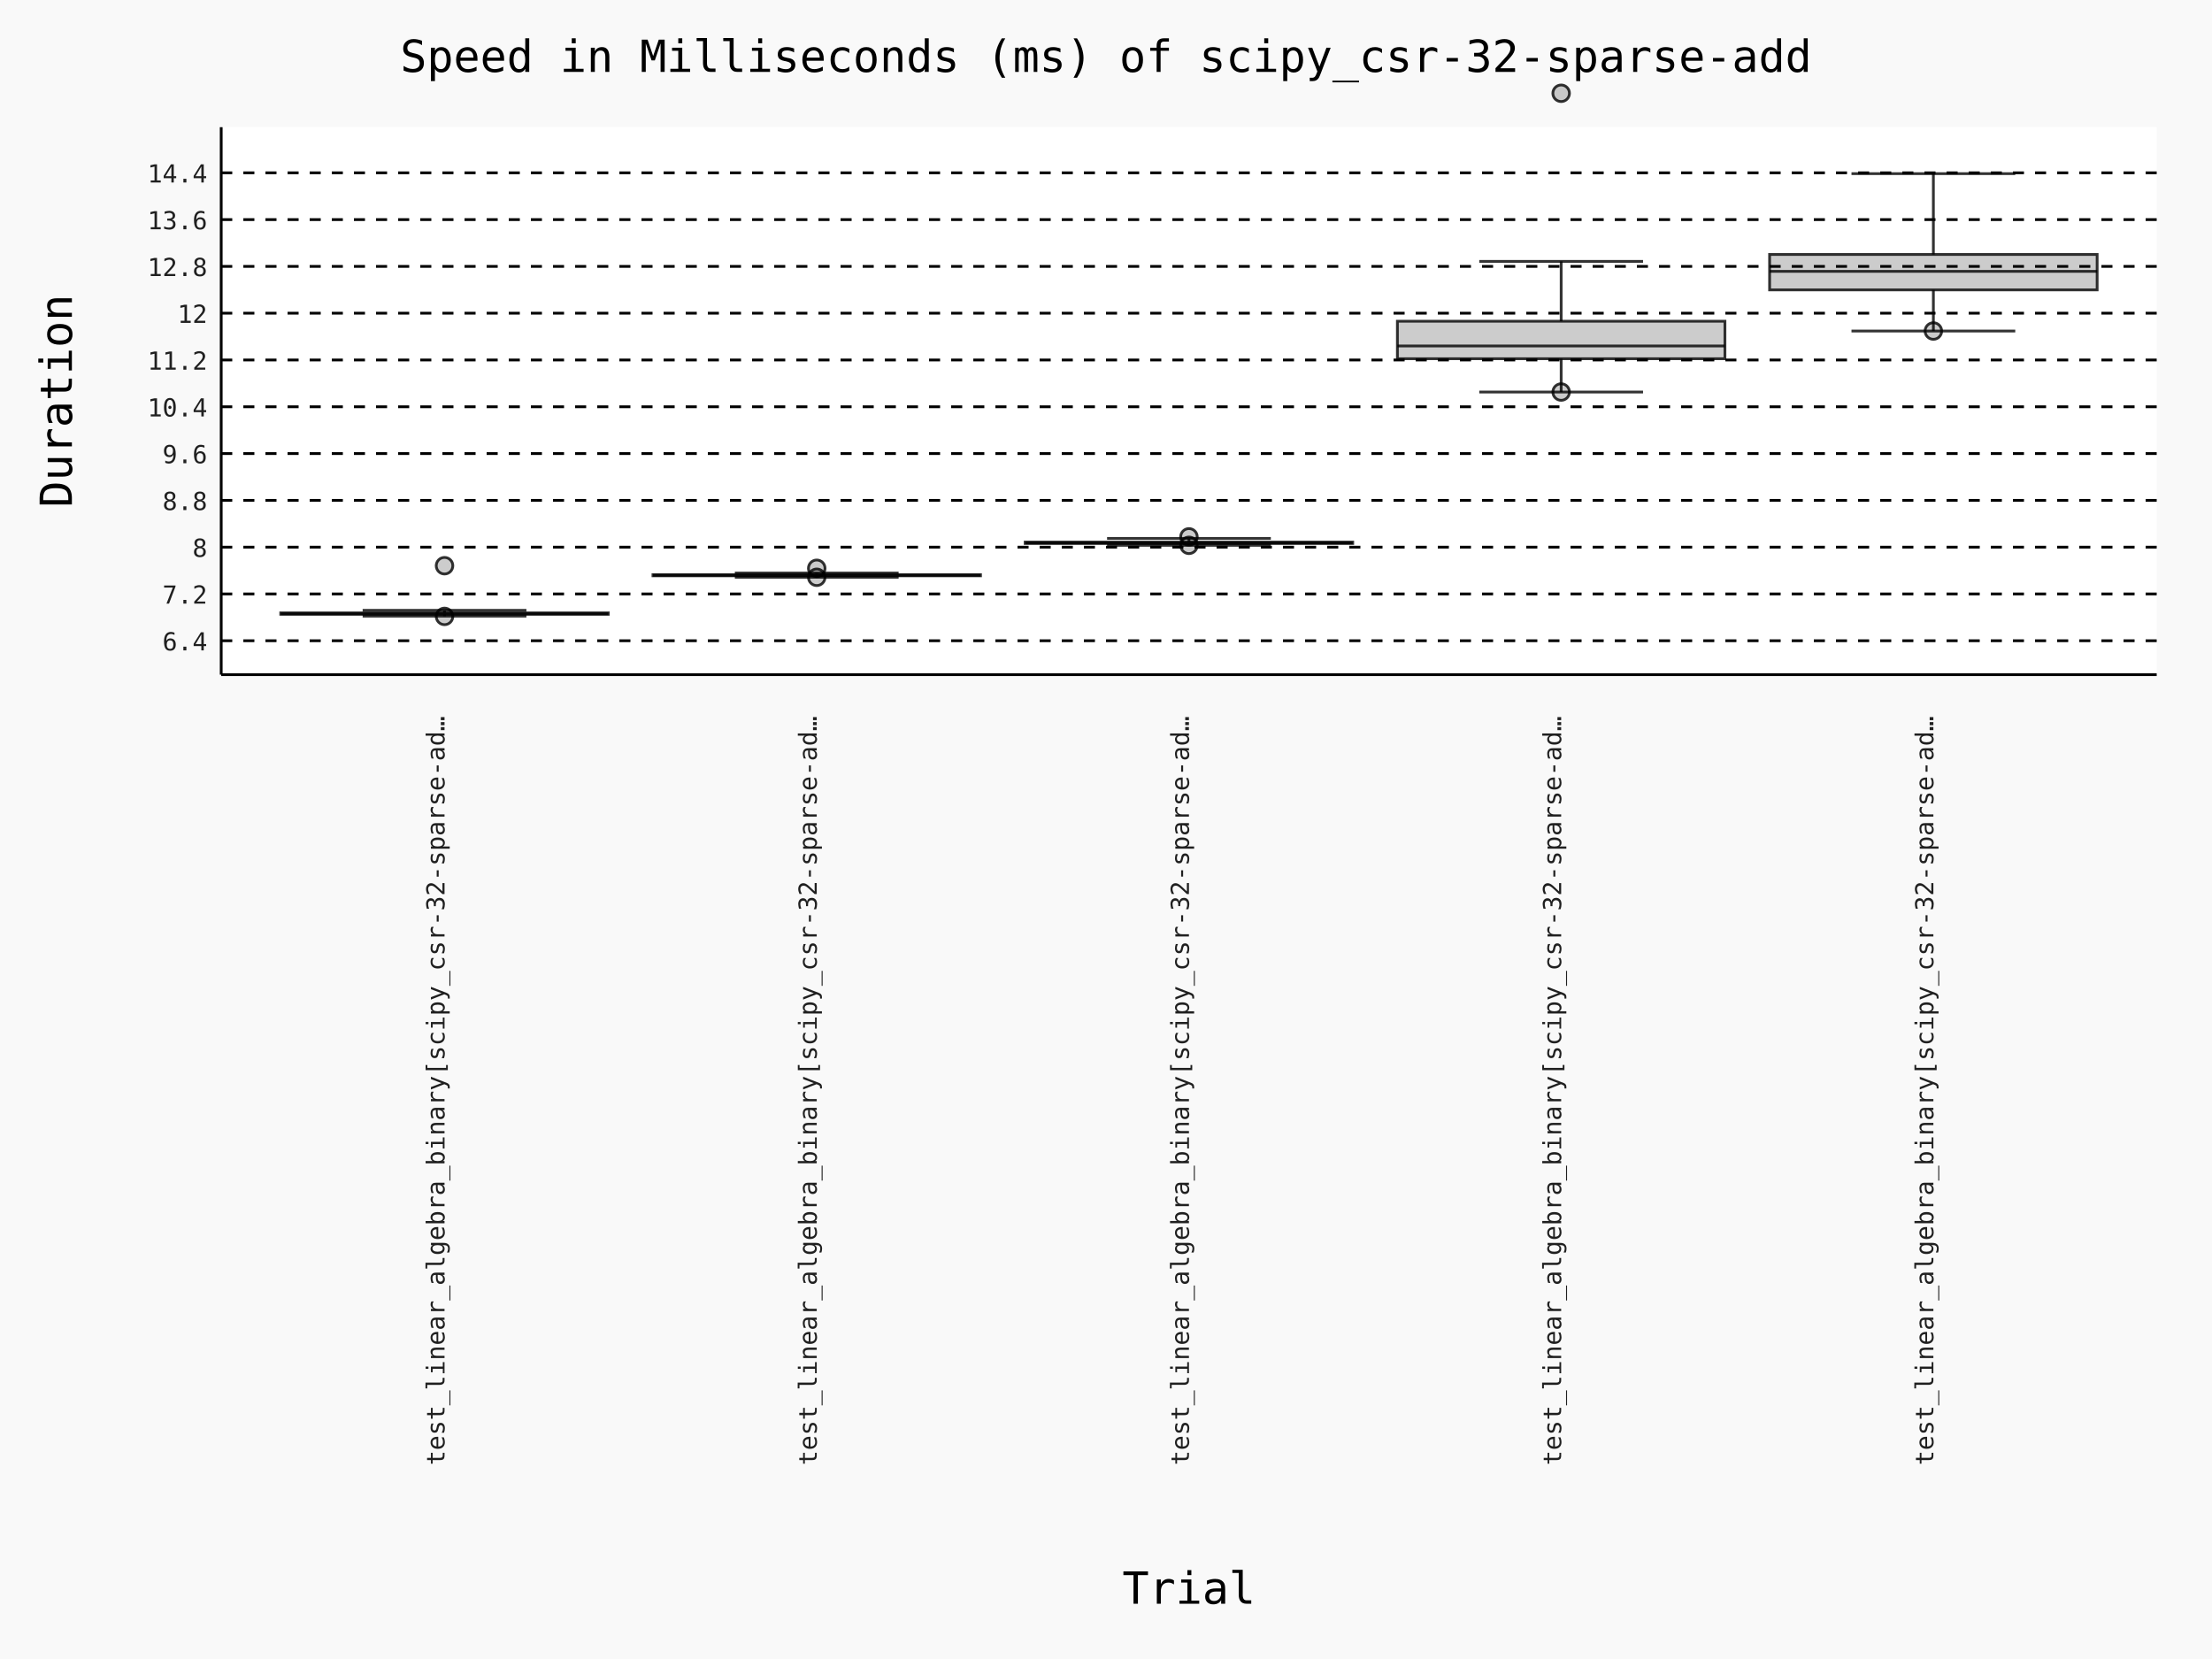
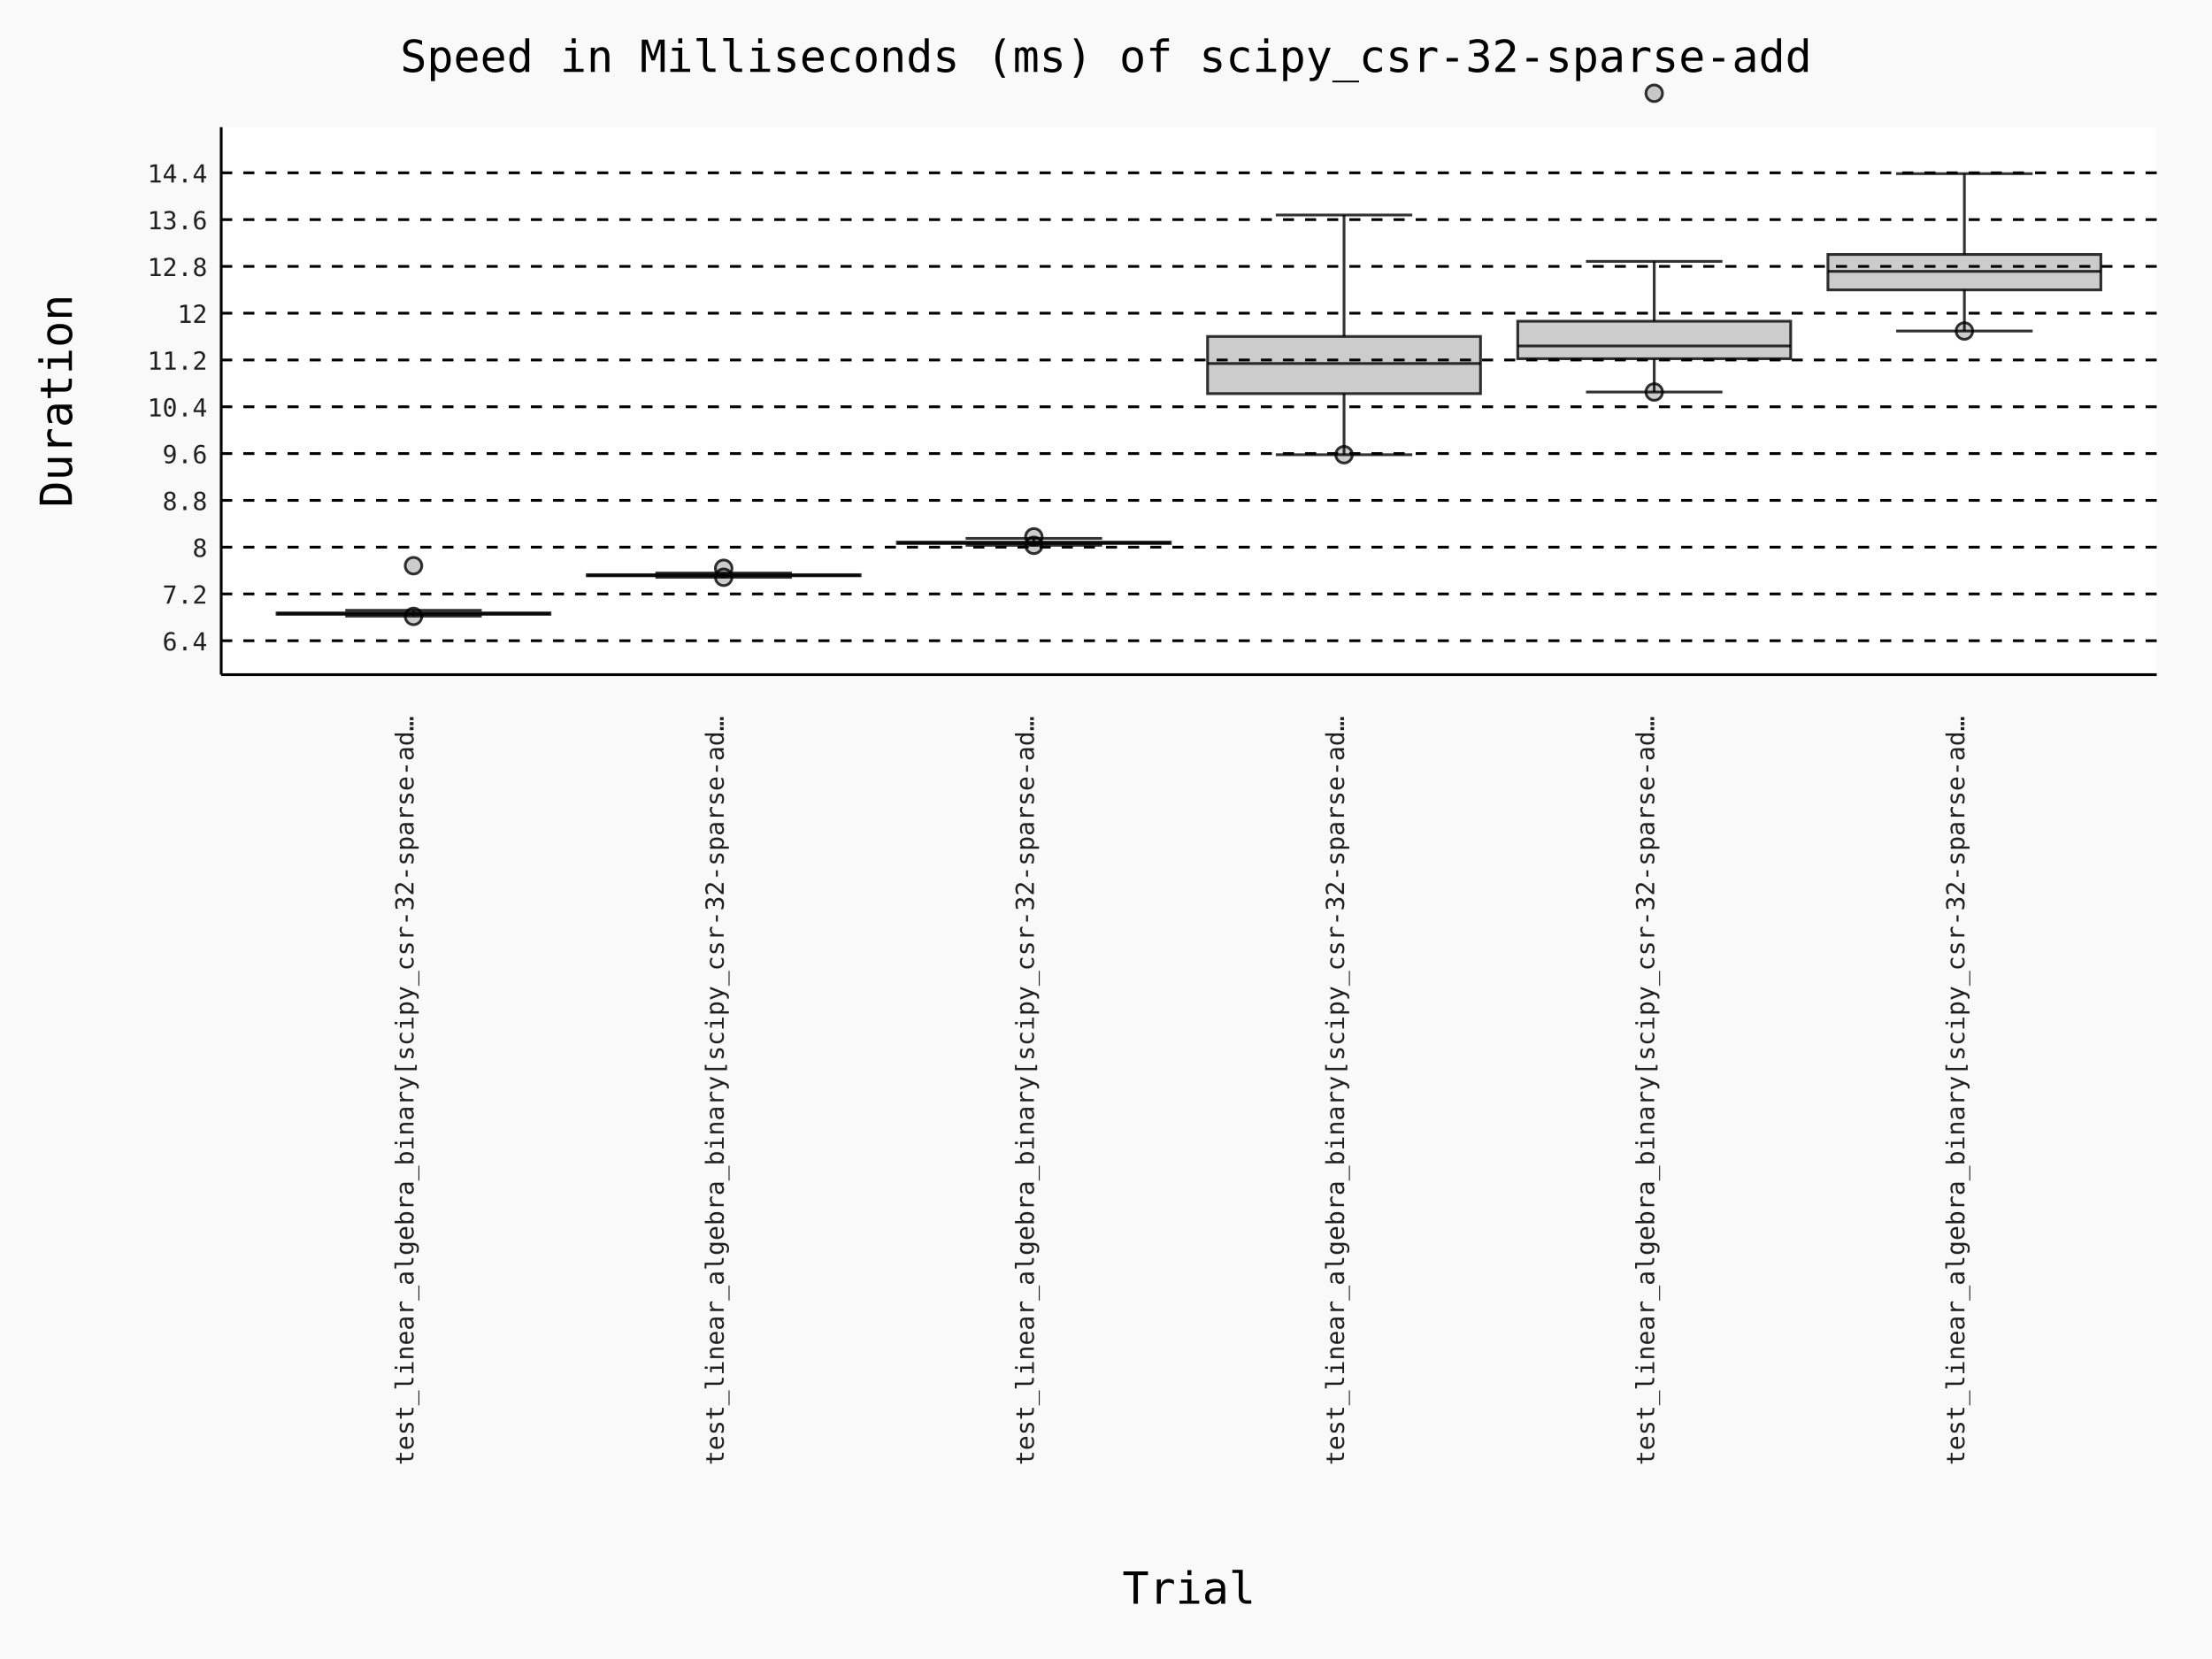
- <svg xmlns="http://www.w3.org/2000/svg" id="chart-378bf210-a7a7-48ce-8c69-80604fd79aca" class="pygal-chart" viewBox="0 0 800 600">
+ <svg xmlns="http://www.w3.org/2000/svg" id="chart-5118345e-6378-49db-adea-a9c57fd446dd" class="pygal-chart" viewBox="0 0 800 600">
  <defs>
-     <style type="text/css">#chart-378bf210-a7a7-48ce-8c69-80604fd79aca{-webkit-user-select:none;-webkit-font-smoothing:antialiased;font-family:Consolas,"Deja Vu Sans Mono","Bitstream Vera Sans Mono","Courier New",monospace}#chart-378bf210-a7a7-48ce-8c69-80604fd79aca .title{font-family:Consolas,"Deja Vu Sans Mono","Bitstream Vera Sans Mono","Courier New",monospace;font-size:16px}#chart-378bf210-a7a7-48ce-8c69-80604fd79aca .legends .legend text{font-family:Consolas,"Deja Vu Sans Mono","Bitstream Vera Sans Mono","Courier New",monospace;font-size:14px}#chart-378bf210-a7a7-48ce-8c69-80604fd79aca .axis text{font-family:Consolas,"Deja Vu Sans Mono","Bitstream Vera Sans Mono","Courier New",monospace;font-size:10px}#chart-378bf210-a7a7-48ce-8c69-80604fd79aca .axis text.major{font-family:Consolas,"Deja Vu Sans Mono","Bitstream Vera Sans Mono","Courier New",monospace;font-size:10px}#chart-378bf210-a7a7-48ce-8c69-80604fd79aca .text-overlay text.value{font-family:Consolas,"Deja Vu Sans Mono","Bitstream Vera Sans Mono","Courier New",monospace;font-size:16px}#chart-378bf210-a7a7-48ce-8c69-80604fd79aca .text-overlay text.label{font-family:Consolas,"Deja Vu Sans Mono","Bitstream Vera Sans Mono","Courier New",monospace;font-size:10px}#chart-378bf210-a7a7-48ce-8c69-80604fd79aca .tooltip{font-family:Consolas,"Deja Vu Sans Mono","Bitstream Vera Sans Mono","Courier New",monospace;font-size:14px}#chart-378bf210-a7a7-48ce-8c69-80604fd79aca text.no_data{font-family:Consolas,"Deja Vu Sans Mono","Bitstream Vera Sans Mono","Courier New",monospace;font-size:64px}
- #chart-378bf210-a7a7-48ce-8c69-80604fd79aca{background-color:rgba(249,249,249,1)}#chart-378bf210-a7a7-48ce-8c69-80604fd79aca path,#chart-378bf210-a7a7-48ce-8c69-80604fd79aca line,#chart-378bf210-a7a7-48ce-8c69-80604fd79aca rect,#chart-378bf210-a7a7-48ce-8c69-80604fd79aca circle{-webkit-transition:150ms;-moz-transition:150ms;transition:150ms}#chart-378bf210-a7a7-48ce-8c69-80604fd79aca .graph &gt; .background{fill:rgba(249,249,249,1)}#chart-378bf210-a7a7-48ce-8c69-80604fd79aca .plot &gt; .background{fill:rgba(255,255,255,1)}#chart-378bf210-a7a7-48ce-8c69-80604fd79aca .graph{fill:rgba(0,0,0,.87)}#chart-378bf210-a7a7-48ce-8c69-80604fd79aca text.no_data{fill:rgba(0,0,0,1)}#chart-378bf210-a7a7-48ce-8c69-80604fd79aca .title{fill:rgba(0,0,0,1)}#chart-378bf210-a7a7-48ce-8c69-80604fd79aca .legends .legend text{fill:rgba(0,0,0,.87)}#chart-378bf210-a7a7-48ce-8c69-80604fd79aca .legends .legend:hover text{fill:rgba(0,0,0,1)}#chart-378bf210-a7a7-48ce-8c69-80604fd79aca .axis .line{stroke:rgba(0,0,0,1)}#chart-378bf210-a7a7-48ce-8c69-80604fd79aca .axis .guide.line{stroke:rgba(0,0,0,.54)}#chart-378bf210-a7a7-48ce-8c69-80604fd79aca .axis .major.line{stroke:rgba(0,0,0,.87)}#chart-378bf210-a7a7-48ce-8c69-80604fd79aca .axis text.major{fill:rgba(0,0,0,1)}#chart-378bf210-a7a7-48ce-8c69-80604fd79aca .axis.y .guides:hover .guide.line,#chart-378bf210-a7a7-48ce-8c69-80604fd79aca .line-graph .axis.x .guides:hover .guide.line,#chart-378bf210-a7a7-48ce-8c69-80604fd79aca .stackedline-graph .axis.x .guides:hover .guide.line,#chart-378bf210-a7a7-48ce-8c69-80604fd79aca .xy-graph .axis.x .guides:hover .guide.line{stroke:rgba(0,0,0,1)}#chart-378bf210-a7a7-48ce-8c69-80604fd79aca .axis .guides:hover text{fill:rgba(0,0,0,1)}#chart-378bf210-a7a7-48ce-8c69-80604fd79aca .reactive{fill-opacity:.7;stroke-opacity:.8;stroke-width:1}#chart-378bf210-a7a7-48ce-8c69-80604fd79aca .ci{stroke:rgba(0,0,0,.87)}#chart-378bf210-a7a7-48ce-8c69-80604fd79aca .reactive.active,#chart-378bf210-a7a7-48ce-8c69-80604fd79aca .active .reactive{fill-opacity:.8;stroke-opacity:.9;stroke-width:4}#chart-378bf210-a7a7-48ce-8c69-80604fd79aca .ci .reactive.active{stroke-width:1.5}#chart-378bf210-a7a7-48ce-8c69-80604fd79aca .series text{fill:rgba(0,0,0,1)}#chart-378bf210-a7a7-48ce-8c69-80604fd79aca .tooltip rect{fill:rgba(255,255,255,1);stroke:rgba(0,0,0,1);-webkit-transition:opacity 150ms;-moz-transition:opacity 150ms;transition:opacity 150ms}#chart-378bf210-a7a7-48ce-8c69-80604fd79aca .tooltip .label{fill:rgba(0,0,0,.87)}#chart-378bf210-a7a7-48ce-8c69-80604fd79aca .tooltip .label{fill:rgba(0,0,0,.87)}#chart-378bf210-a7a7-48ce-8c69-80604fd79aca .tooltip .legend{font-size:.8em;fill:rgba(0,0,0,.54)}#chart-378bf210-a7a7-48ce-8c69-80604fd79aca .tooltip .x_label{font-size:.6em;fill:rgba(0,0,0,1)}#chart-378bf210-a7a7-48ce-8c69-80604fd79aca .tooltip .xlink{font-size:.5em;text-decoration:underline}#chart-378bf210-a7a7-48ce-8c69-80604fd79aca .tooltip .value{font-size:1.5em}#chart-378bf210-a7a7-48ce-8c69-80604fd79aca .bound{font-size:.5em}#chart-378bf210-a7a7-48ce-8c69-80604fd79aca .max-value{font-size:.75em;fill:rgba(0,0,0,.54)}#chart-378bf210-a7a7-48ce-8c69-80604fd79aca .map-element{fill:rgba(255,255,255,1);stroke:rgba(0,0,0,.54) !important}#chart-378bf210-a7a7-48ce-8c69-80604fd79aca .map-element .reactive{fill-opacity:inherit;stroke-opacity:inherit}#chart-378bf210-a7a7-48ce-8c69-80604fd79aca .color-0,#chart-378bf210-a7a7-48ce-8c69-80604fd79aca .color-0 a:visited{stroke:#000000;fill:#000000}#chart-378bf210-a7a7-48ce-8c69-80604fd79aca .color-1,#chart-378bf210-a7a7-48ce-8c69-80604fd79aca .color-1 a:visited{stroke:#000000;fill:#000000}#chart-378bf210-a7a7-48ce-8c69-80604fd79aca .color-2,#chart-378bf210-a7a7-48ce-8c69-80604fd79aca .color-2 a:visited{stroke:#000000;fill:#000000}#chart-378bf210-a7a7-48ce-8c69-80604fd79aca .color-3,#chart-378bf210-a7a7-48ce-8c69-80604fd79aca .color-3 a:visited{stroke:#000000;fill:#000000}#chart-378bf210-a7a7-48ce-8c69-80604fd79aca .color-4,#chart-378bf210-a7a7-48ce-8c69-80604fd79aca .color-4 a:visited{stroke:#000000;fill:#000000}#chart-378bf210-a7a7-48ce-8c69-80604fd79aca .text-overlay .color-0 text{fill:white}#chart-378bf210-a7a7-48ce-8c69-80604fd79aca .text-overlay .color-1 text{fill:white}#chart-378bf210-a7a7-48ce-8c69-80604fd79aca .text-overlay .color-2 text{fill:white}#chart-378bf210-a7a7-48ce-8c69-80604fd79aca .text-overlay .color-3 text{fill:white}#chart-378bf210-a7a7-48ce-8c69-80604fd79aca .text-overlay .color-4 text{fill:white}
- #chart-378bf210-a7a7-48ce-8c69-80604fd79aca text.no_data{text-anchor:middle}#chart-378bf210-a7a7-48ce-8c69-80604fd79aca .guide.line{fill:none}#chart-378bf210-a7a7-48ce-8c69-80604fd79aca .centered{text-anchor:middle}#chart-378bf210-a7a7-48ce-8c69-80604fd79aca .title{text-anchor:middle}#chart-378bf210-a7a7-48ce-8c69-80604fd79aca .legends .legend text{fill-opacity:1}#chart-378bf210-a7a7-48ce-8c69-80604fd79aca .axis.x text{text-anchor:middle}#chart-378bf210-a7a7-48ce-8c69-80604fd79aca .axis.x:not(.web) text[transform]{text-anchor:start}#chart-378bf210-a7a7-48ce-8c69-80604fd79aca .axis.x:not(.web) text[transform].backwards{text-anchor:end}#chart-378bf210-a7a7-48ce-8c69-80604fd79aca .axis.y text{text-anchor:end}#chart-378bf210-a7a7-48ce-8c69-80604fd79aca .axis.y text[transform].backwards{text-anchor:start}#chart-378bf210-a7a7-48ce-8c69-80604fd79aca .axis.y2 text{text-anchor:start}#chart-378bf210-a7a7-48ce-8c69-80604fd79aca .axis.y2 text[transform].backwards{text-anchor:end}#chart-378bf210-a7a7-48ce-8c69-80604fd79aca .axis .guide.line{stroke-dasharray:4,4;stroke:black}#chart-378bf210-a7a7-48ce-8c69-80604fd79aca .axis .major.guide.line{stroke-dasharray:6,6;stroke:black}#chart-378bf210-a7a7-48ce-8c69-80604fd79aca .horizontal .axis.y .guide.line,#chart-378bf210-a7a7-48ce-8c69-80604fd79aca .horizontal .axis.y2 .guide.line,#chart-378bf210-a7a7-48ce-8c69-80604fd79aca .vertical .axis.x .guide.line{opacity:0}#chart-378bf210-a7a7-48ce-8c69-80604fd79aca .horizontal .axis.always_show .guide.line,#chart-378bf210-a7a7-48ce-8c69-80604fd79aca .vertical .axis.always_show .guide.line{opacity:1 !important}#chart-378bf210-a7a7-48ce-8c69-80604fd79aca .axis.y .guides:hover .guide.line,#chart-378bf210-a7a7-48ce-8c69-80604fd79aca .axis.y2 .guides:hover .guide.line,#chart-378bf210-a7a7-48ce-8c69-80604fd79aca .axis.x .guides:hover .guide.line{opacity:1}#chart-378bf210-a7a7-48ce-8c69-80604fd79aca .axis .guides:hover text{opacity:1}#chart-378bf210-a7a7-48ce-8c69-80604fd79aca .nofill{fill:none}#chart-378bf210-a7a7-48ce-8c69-80604fd79aca .subtle-fill{fill-opacity:.2}#chart-378bf210-a7a7-48ce-8c69-80604fd79aca .dot{stroke-width:1px;fill-opacity:1;stroke-opacity:1}#chart-378bf210-a7a7-48ce-8c69-80604fd79aca .dot.active{stroke-width:5px}#chart-378bf210-a7a7-48ce-8c69-80604fd79aca .dot.negative{fill:transparent}#chart-378bf210-a7a7-48ce-8c69-80604fd79aca text,#chart-378bf210-a7a7-48ce-8c69-80604fd79aca tspan{stroke:none !important}#chart-378bf210-a7a7-48ce-8c69-80604fd79aca .series text.active{opacity:1}#chart-378bf210-a7a7-48ce-8c69-80604fd79aca .tooltip rect{fill-opacity:.95;stroke-width:.5}#chart-378bf210-a7a7-48ce-8c69-80604fd79aca .tooltip text{fill-opacity:1}#chart-378bf210-a7a7-48ce-8c69-80604fd79aca .showable{visibility:hidden}#chart-378bf210-a7a7-48ce-8c69-80604fd79aca .showable.shown{visibility:visible}#chart-378bf210-a7a7-48ce-8c69-80604fd79aca .gauge-background{fill:rgba(229,229,229,1);stroke:none}#chart-378bf210-a7a7-48ce-8c69-80604fd79aca .bg-lines{stroke:rgba(249,249,249,1);stroke-width:2px}
+     <style type="text/css">#chart-5118345e-6378-49db-adea-a9c57fd446dd{-webkit-user-select:none;-webkit-font-smoothing:antialiased;font-family:Consolas,"Deja Vu Sans Mono","Bitstream Vera Sans Mono","Courier New",monospace}#chart-5118345e-6378-49db-adea-a9c57fd446dd .title{font-family:Consolas,"Deja Vu Sans Mono","Bitstream Vera Sans Mono","Courier New",monospace;font-size:16px}#chart-5118345e-6378-49db-adea-a9c57fd446dd .legends .legend text{font-family:Consolas,"Deja Vu Sans Mono","Bitstream Vera Sans Mono","Courier New",monospace;font-size:14px}#chart-5118345e-6378-49db-adea-a9c57fd446dd .axis text{font-family:Consolas,"Deja Vu Sans Mono","Bitstream Vera Sans Mono","Courier New",monospace;font-size:10px}#chart-5118345e-6378-49db-adea-a9c57fd446dd .axis text.major{font-family:Consolas,"Deja Vu Sans Mono","Bitstream Vera Sans Mono","Courier New",monospace;font-size:10px}#chart-5118345e-6378-49db-adea-a9c57fd446dd .text-overlay text.value{font-family:Consolas,"Deja Vu Sans Mono","Bitstream Vera Sans Mono","Courier New",monospace;font-size:16px}#chart-5118345e-6378-49db-adea-a9c57fd446dd .text-overlay text.label{font-family:Consolas,"Deja Vu Sans Mono","Bitstream Vera Sans Mono","Courier New",monospace;font-size:10px}#chart-5118345e-6378-49db-adea-a9c57fd446dd .tooltip{font-family:Consolas,"Deja Vu Sans Mono","Bitstream Vera Sans Mono","Courier New",monospace;font-size:14px}#chart-5118345e-6378-49db-adea-a9c57fd446dd text.no_data{font-family:Consolas,"Deja Vu Sans Mono","Bitstream Vera Sans Mono","Courier New",monospace;font-size:64px}
+ #chart-5118345e-6378-49db-adea-a9c57fd446dd{background-color:rgba(249,249,249,1)}#chart-5118345e-6378-49db-adea-a9c57fd446dd path,#chart-5118345e-6378-49db-adea-a9c57fd446dd line,#chart-5118345e-6378-49db-adea-a9c57fd446dd rect,#chart-5118345e-6378-49db-adea-a9c57fd446dd circle{-webkit-transition:150ms;-moz-transition:150ms;transition:150ms}#chart-5118345e-6378-49db-adea-a9c57fd446dd .graph &gt; .background{fill:rgba(249,249,249,1)}#chart-5118345e-6378-49db-adea-a9c57fd446dd .plot &gt; .background{fill:rgba(255,255,255,1)}#chart-5118345e-6378-49db-adea-a9c57fd446dd .graph{fill:rgba(0,0,0,.87)}#chart-5118345e-6378-49db-adea-a9c57fd446dd text.no_data{fill:rgba(0,0,0,1)}#chart-5118345e-6378-49db-adea-a9c57fd446dd .title{fill:rgba(0,0,0,1)}#chart-5118345e-6378-49db-adea-a9c57fd446dd .legends .legend text{fill:rgba(0,0,0,.87)}#chart-5118345e-6378-49db-adea-a9c57fd446dd .legends .legend:hover text{fill:rgba(0,0,0,1)}#chart-5118345e-6378-49db-adea-a9c57fd446dd .axis .line{stroke:rgba(0,0,0,1)}#chart-5118345e-6378-49db-adea-a9c57fd446dd .axis .guide.line{stroke:rgba(0,0,0,.54)}#chart-5118345e-6378-49db-adea-a9c57fd446dd .axis .major.line{stroke:rgba(0,0,0,.87)}#chart-5118345e-6378-49db-adea-a9c57fd446dd .axis text.major{fill:rgba(0,0,0,1)}#chart-5118345e-6378-49db-adea-a9c57fd446dd .axis.y .guides:hover .guide.line,#chart-5118345e-6378-49db-adea-a9c57fd446dd .line-graph .axis.x .guides:hover .guide.line,#chart-5118345e-6378-49db-adea-a9c57fd446dd .stackedline-graph .axis.x .guides:hover .guide.line,#chart-5118345e-6378-49db-adea-a9c57fd446dd .xy-graph .axis.x .guides:hover .guide.line{stroke:rgba(0,0,0,1)}#chart-5118345e-6378-49db-adea-a9c57fd446dd .axis .guides:hover text{fill:rgba(0,0,0,1)}#chart-5118345e-6378-49db-adea-a9c57fd446dd .reactive{fill-opacity:.7;stroke-opacity:.8;stroke-width:1}#chart-5118345e-6378-49db-adea-a9c57fd446dd .ci{stroke:rgba(0,0,0,.87)}#chart-5118345e-6378-49db-adea-a9c57fd446dd .reactive.active,#chart-5118345e-6378-49db-adea-a9c57fd446dd .active .reactive{fill-opacity:.8;stroke-opacity:.9;stroke-width:4}#chart-5118345e-6378-49db-adea-a9c57fd446dd .ci .reactive.active{stroke-width:1.5}#chart-5118345e-6378-49db-adea-a9c57fd446dd .series text{fill:rgba(0,0,0,1)}#chart-5118345e-6378-49db-adea-a9c57fd446dd .tooltip rect{fill:rgba(255,255,255,1);stroke:rgba(0,0,0,1);-webkit-transition:opacity 150ms;-moz-transition:opacity 150ms;transition:opacity 150ms}#chart-5118345e-6378-49db-adea-a9c57fd446dd .tooltip .label{fill:rgba(0,0,0,.87)}#chart-5118345e-6378-49db-adea-a9c57fd446dd .tooltip .label{fill:rgba(0,0,0,.87)}#chart-5118345e-6378-49db-adea-a9c57fd446dd .tooltip .legend{font-size:.8em;fill:rgba(0,0,0,.54)}#chart-5118345e-6378-49db-adea-a9c57fd446dd .tooltip .x_label{font-size:.6em;fill:rgba(0,0,0,1)}#chart-5118345e-6378-49db-adea-a9c57fd446dd .tooltip .xlink{font-size:.5em;text-decoration:underline}#chart-5118345e-6378-49db-adea-a9c57fd446dd .tooltip .value{font-size:1.5em}#chart-5118345e-6378-49db-adea-a9c57fd446dd .bound{font-size:.5em}#chart-5118345e-6378-49db-adea-a9c57fd446dd .max-value{font-size:.75em;fill:rgba(0,0,0,.54)}#chart-5118345e-6378-49db-adea-a9c57fd446dd .map-element{fill:rgba(255,255,255,1);stroke:rgba(0,0,0,.54) !important}#chart-5118345e-6378-49db-adea-a9c57fd446dd .map-element .reactive{fill-opacity:inherit;stroke-opacity:inherit}#chart-5118345e-6378-49db-adea-a9c57fd446dd .color-0,#chart-5118345e-6378-49db-adea-a9c57fd446dd .color-0 a:visited{stroke:#000000;fill:#000000}#chart-5118345e-6378-49db-adea-a9c57fd446dd .color-1,#chart-5118345e-6378-49db-adea-a9c57fd446dd .color-1 a:visited{stroke:#000000;fill:#000000}#chart-5118345e-6378-49db-adea-a9c57fd446dd .color-2,#chart-5118345e-6378-49db-adea-a9c57fd446dd .color-2 a:visited{stroke:#000000;fill:#000000}#chart-5118345e-6378-49db-adea-a9c57fd446dd .color-3,#chart-5118345e-6378-49db-adea-a9c57fd446dd .color-3 a:visited{stroke:#000000;fill:#000000}#chart-5118345e-6378-49db-adea-a9c57fd446dd .color-4,#chart-5118345e-6378-49db-adea-a9c57fd446dd .color-4 a:visited{stroke:#000000;fill:#000000}#chart-5118345e-6378-49db-adea-a9c57fd446dd .color-5,#chart-5118345e-6378-49db-adea-a9c57fd446dd .color-5 a:visited{stroke:#000000;fill:#000000}#chart-5118345e-6378-49db-adea-a9c57fd446dd .text-overlay .color-0 text{fill:white}#chart-5118345e-6378-49db-adea-a9c57fd446dd .text-overlay .color-1 text{fill:white}#chart-5118345e-6378-49db-adea-a9c57fd446dd .text-overlay .color-2 text{fill:white}#chart-5118345e-6378-49db-adea-a9c57fd446dd .text-overlay .color-3 text{fill:white}#chart-5118345e-6378-49db-adea-a9c57fd446dd .text-overlay .color-4 text{fill:white}#chart-5118345e-6378-49db-adea-a9c57fd446dd .text-overlay .color-5 text{fill:white}
+ #chart-5118345e-6378-49db-adea-a9c57fd446dd text.no_data{text-anchor:middle}#chart-5118345e-6378-49db-adea-a9c57fd446dd .guide.line{fill:none}#chart-5118345e-6378-49db-adea-a9c57fd446dd .centered{text-anchor:middle}#chart-5118345e-6378-49db-adea-a9c57fd446dd .title{text-anchor:middle}#chart-5118345e-6378-49db-adea-a9c57fd446dd .legends .legend text{fill-opacity:1}#chart-5118345e-6378-49db-adea-a9c57fd446dd .axis.x text{text-anchor:middle}#chart-5118345e-6378-49db-adea-a9c57fd446dd .axis.x:not(.web) text[transform]{text-anchor:start}#chart-5118345e-6378-49db-adea-a9c57fd446dd .axis.x:not(.web) text[transform].backwards{text-anchor:end}#chart-5118345e-6378-49db-adea-a9c57fd446dd .axis.y text{text-anchor:end}#chart-5118345e-6378-49db-adea-a9c57fd446dd .axis.y text[transform].backwards{text-anchor:start}#chart-5118345e-6378-49db-adea-a9c57fd446dd .axis.y2 text{text-anchor:start}#chart-5118345e-6378-49db-adea-a9c57fd446dd .axis.y2 text[transform].backwards{text-anchor:end}#chart-5118345e-6378-49db-adea-a9c57fd446dd .axis .guide.line{stroke-dasharray:4,4;stroke:black}#chart-5118345e-6378-49db-adea-a9c57fd446dd .axis .major.guide.line{stroke-dasharray:6,6;stroke:black}#chart-5118345e-6378-49db-adea-a9c57fd446dd .horizontal .axis.y .guide.line,#chart-5118345e-6378-49db-adea-a9c57fd446dd .horizontal .axis.y2 .guide.line,#chart-5118345e-6378-49db-adea-a9c57fd446dd .vertical .axis.x .guide.line{opacity:0}#chart-5118345e-6378-49db-adea-a9c57fd446dd .horizontal .axis.always_show .guide.line,#chart-5118345e-6378-49db-adea-a9c57fd446dd .vertical .axis.always_show .guide.line{opacity:1 !important}#chart-5118345e-6378-49db-adea-a9c57fd446dd .axis.y .guides:hover .guide.line,#chart-5118345e-6378-49db-adea-a9c57fd446dd .axis.y2 .guides:hover .guide.line,#chart-5118345e-6378-49db-adea-a9c57fd446dd .axis.x .guides:hover .guide.line{opacity:1}#chart-5118345e-6378-49db-adea-a9c57fd446dd .axis .guides:hover text{opacity:1}#chart-5118345e-6378-49db-adea-a9c57fd446dd .nofill{fill:none}#chart-5118345e-6378-49db-adea-a9c57fd446dd .subtle-fill{fill-opacity:.2}#chart-5118345e-6378-49db-adea-a9c57fd446dd .dot{stroke-width:1px;fill-opacity:1;stroke-opacity:1}#chart-5118345e-6378-49db-adea-a9c57fd446dd .dot.active{stroke-width:5px}#chart-5118345e-6378-49db-adea-a9c57fd446dd .dot.negative{fill:transparent}#chart-5118345e-6378-49db-adea-a9c57fd446dd text,#chart-5118345e-6378-49db-adea-a9c57fd446dd tspan{stroke:none !important}#chart-5118345e-6378-49db-adea-a9c57fd446dd .series text.active{opacity:1}#chart-5118345e-6378-49db-adea-a9c57fd446dd .tooltip rect{fill-opacity:.95;stroke-width:.5}#chart-5118345e-6378-49db-adea-a9c57fd446dd .tooltip text{fill-opacity:1}#chart-5118345e-6378-49db-adea-a9c57fd446dd .showable{visibility:hidden}#chart-5118345e-6378-49db-adea-a9c57fd446dd .showable.shown{visibility:visible}#chart-5118345e-6378-49db-adea-a9c57fd446dd .gauge-background{fill:rgba(229,229,229,1);stroke:none}#chart-5118345e-6378-49db-adea-a9c57fd446dd .bg-lines{stroke:rgba(249,249,249,1);stroke-width:2px}
.tooltip .value{font-size:1em !important}.axis text{font-size:9px !important}</style>
  </defs>
  <g class="graph custombox-graph vertical">
    <rect x="0" y="0" width="800" height="600" class="background" />
    <g transform="translate(80, 46)" class="plot">
      <rect x="0" y="0" width="700.0" height="198.0" class="background" />
      <g class="axis y always_show">
        <path d="M0 198 h700" class="line" />
        <g class="guides">
          <path d="M0 185.731 h700" class="guide line" />
          <text x="-5" y="189.231" class="">6.4</text>
        </g>
        <g class="guides">
          <path d="M0 168.808 h700" class="guide line" />
          <text x="-5" y="172.308" class="">7.2</text>
        </g>
        <g class="guides">
          <path d="M0 151.885 h700" class="guide line" />
          <text x="-5" y="155.385" class="">8</text>
        </g>
        <g class="guides">
          <path d="M0 134.962 h700" class="guide line" />
          <text x="-5" y="138.462" class="">8.8</text>
        </g>
        <g class="guides">
          <path d="M0 118.038 h700" class="guide line" />
          <text x="-5" y="121.538" class="">9.6</text>
        </g>
        <g class="guides">
          <path d="M0 101.115 h700" class="guide line" />
          <text x="-5" y="104.615" class="">10.4</text>
        </g>
        <g class="guides">
          <path d="M0 84.192 h700" class="guide line" />
          <text x="-5" y="87.692" class="">11.2</text>
        </g>
        <g class="guides">
          <path d="M0 67.269 h700" class="guide line" />
          <text x="-5" y="70.769" class="">12</text>
        </g>
        <g class="guides">
          <path d="M0 50.346 h700" class="guide line" />
          <text x="-5" y="53.846" class="">12.8</text>
        </g>
        <g class="guides">
          <path d="M0 33.423 h700" class="guide line" />
          <text x="-5" y="36.923" class="">13.6</text>
        </g>
        <g class="guides">
          <path d="M0 16.5 h700" class="guide line" />
          <text x="-5" y="20.0" class="">14.4</text>
        </g>
      </g>
      <g class="axis x">
        <path d="M0 0 v198" class="line" />
        <g class="guides">
-           <path d="M80.769 0 v198" class="guide line" />
-           <text x="80.769" y="213.0" class="backwards" transform="rotate(270 80.76923 213)">test_linear_algebra_binary[scipy_csr-32-sparse-ad…</text>
+           <path d="M69.551 0 v198" class="guide line" />
+           <text x="69.551" y="213.0" class="backwards" transform="rotate(270 69.55128 213)">test_linear_algebra_binary[scipy_csr-32-sparse-ad…</text>
        </g>
        <g class="guides">
-           <path d="M215.385 0 v198" class="guide line" />
-           <text x="215.385" y="213.0" class="backwards" transform="rotate(270 215.3846 213)">test_linear_algebra_binary[scipy_csr-32-sparse-ad…</text>
+           <path d="M181.731 0 v198" class="guide line" />
+           <text x="181.731" y="213.0" class="backwards" transform="rotate(270 181.7308 213)">test_linear_algebra_binary[scipy_csr-32-sparse-ad…</text>
        </g>
        <g class="guides">
-           <path d="M350 0 v198" class="guide line" />
-           <text x="350.0" y="213.0" class="backwards" transform="rotate(270 350 213)">test_linear_algebra_binary[scipy_csr-32-sparse-ad…</text>
+           <path d="M293.91 0 v198" class="guide line" />
+           <text x="293.91" y="213.0" class="backwards" transform="rotate(270 293.9103 213)">test_linear_algebra_binary[scipy_csr-32-sparse-ad…</text>
        </g>
        <g class="guides">
-           <path d="M484.615 0 v198" class="guide line" />
-           <text x="484.615" y="213.0" class="backwards" transform="rotate(270 484.6154 213)">test_linear_algebra_binary[scipy_csr-32-sparse-ad…</text>
+           <path d="M406.09 0 v198" class="guide line" />
+           <text x="406.09" y="213.0" class="backwards" transform="rotate(270 406.0897 213)">test_linear_algebra_binary[scipy_csr-32-sparse-ad…</text>
        </g>
        <g class="guides">
-           <path d="M619.231 0 v198" class="guide line" />
-           <text x="619.231" y="213.0" class="backwards" transform="rotate(270 619.2308 213)">test_linear_algebra_binary[scipy_csr-32-sparse-ad…</text>
+           <path d="M518.269 0 v198" class="guide line" />
+           <text x="518.269" y="213.0" class="backwards" transform="rotate(270 518.2692 213)">test_linear_algebra_binary[scipy_csr-32-sparse-ad…</text>
+         </g>
+         <g class="guides">
+           <path d="M630.449 0 v198" class="guide line" />
+           <text x="630.449" y="213.0" class="backwards" transform="rotate(270 630.4487 213)">test_linear_algebra_binary[scipy_csr-32-sparse-ad…</text>
        </g>
      </g>
      <g class="series serie-0 color-0">
        <g class="boxes">
          <g class="box">
-             <path stroke-width="3" d="M51.154 176.837 L110.385 176.837" class="reactive tooltip-trigger" />
-             <path stroke-width="3" d="M21.538 175.978 L140 175.978" class="reactive tooltip-trigger" />
-             <path stroke-width="3" d="M51.154 174.734 L110.385 174.734" class="reactive tooltip-trigger" />
-             <path stroke-width="2" d="M80.769 176.837 L80.769 176.16" class="reactive tooltip-trigger" />
-             <path stroke-width="2" d="M80.769 174.734 L80.769 175.657" class="reactive tooltip-trigger" />
-             <rect x="21.538" y="175.657" height="0.503" width="118.462" class="subtle-fill reactive tooltip-trigger" />
-             <circle cx="80.769" cy="176.926" r="3" class="subtle-fill reactive tooltip-trigger" />
-             <circle cx="80.769" cy="158.598" r="3" class="subtle-fill reactive tooltip-trigger" />
+             <path stroke-width="3" d="M44.872 176.837 L94.231 176.837" class="reactive tooltip-trigger" />
+             <path stroke-width="3" d="M20.192 175.978 L118.91 175.978" class="reactive tooltip-trigger" />
+             <path stroke-width="3" d="M44.872 174.734 L94.231 174.734" class="reactive tooltip-trigger" />
+             <path stroke-width="2" d="M69.551 176.837 L69.551 176.16" class="reactive tooltip-trigger" />
+             <path stroke-width="2" d="M69.551 174.734 L69.551 175.657" class="reactive tooltip-trigger" />
+             <rect x="20.192" y="175.657" height="0.503" width="98.718" class="subtle-fill reactive tooltip-trigger" />
+             <circle cx="69.551" cy="176.926" r="3" class="subtle-fill reactive tooltip-trigger" />
+             <circle cx="69.551" cy="158.598" r="3" class="subtle-fill reactive tooltip-trigger" />
          </g>
        </g>
      </g>
      <g class="series serie-1 color-1">
        <g class="boxes">
          <g class="box">
-             <path stroke-width="3" d="M185.769 162.778 L245 162.778" class="reactive tooltip-trigger" />
-             <path stroke-width="3" d="M156.154 162.044 L274.615 162.044" class="reactive tooltip-trigger" />
-             <path stroke-width="3" d="M185.769 161.238 L245 161.238" class="reactive tooltip-trigger" />
-             <path stroke-width="2" d="M215.385 162.778 L215.385 162.245" class="reactive tooltip-trigger" />
-             <path stroke-width="2" d="M215.385 161.238 L215.385 161.846" class="reactive tooltip-trigger" />
-             <rect x="156.154" y="161.846" height="0.399" width="118.462" class="subtle-fill reactive tooltip-trigger" />
-             <circle cx="215.385" cy="162.778" r="3" class="subtle-fill reactive tooltip-trigger" />
-             <circle cx="215.385" cy="159.535" r="3" class="subtle-fill reactive tooltip-trigger" />
+             <path stroke-width="3" d="M157.051 162.778 L206.41 162.778" class="reactive tooltip-trigger" />
+             <path stroke-width="3" d="M132.372 162.044 L231.09 162.044" class="reactive tooltip-trigger" />
+             <path stroke-width="3" d="M157.051 161.238 L206.41 161.238" class="reactive tooltip-trigger" />
+             <path stroke-width="2" d="M181.731 162.778 L181.731 162.245" class="reactive tooltip-trigger" />
+             <path stroke-width="2" d="M181.731 161.238 L181.731 161.846" class="reactive tooltip-trigger" />
+             <rect x="132.372" y="161.846" height="0.399" width="98.718" class="subtle-fill reactive tooltip-trigger" />
+             <circle cx="181.731" cy="162.778" r="3" class="subtle-fill reactive tooltip-trigger" />
+             <circle cx="181.731" cy="159.535" r="3" class="subtle-fill reactive tooltip-trigger" />
          </g>
        </g>
      </g>
      <g class="series serie-2 color-2">
        <g class="boxes">
          <g class="box">
-             <path stroke-width="3" d="M320.385 151.222 L379.615 151.222" class="reactive tooltip-trigger" />
-             <path stroke-width="3" d="M290.769 150.343 L409.231 150.343" class="reactive tooltip-trigger" />
-             <path stroke-width="3" d="M320.385 148.717 L379.615 148.717" class="reactive tooltip-trigger" />
-             <path stroke-width="2" d="M350 151.222 L350 150.556" class="reactive tooltip-trigger" />
-             <path stroke-width="2" d="M350 148.717 L350 150.052" class="reactive tooltip-trigger" />
-             <rect x="290.769" y="150.052" height="0.503" width="118.462" class="subtle-fill reactive tooltip-trigger" />
-             <circle cx="350.0" cy="151.222" r="3" class="subtle-fill reactive tooltip-trigger" />
-             <circle cx="350.0" cy="148.165" r="3" class="subtle-fill reactive tooltip-trigger" />
+             <path stroke-width="3" d="M269.231 151.222 L318.59 151.222" class="reactive tooltip-trigger" />
+             <path stroke-width="3" d="M244.551 150.343 L343.269 150.343" class="reactive tooltip-trigger" />
+             <path stroke-width="3" d="M269.231 148.717 L318.59 148.717" class="reactive tooltip-trigger" />
+             <path stroke-width="2" d="M293.91 151.222 L293.91 150.556" class="reactive tooltip-trigger" />
+             <path stroke-width="2" d="M293.91 148.717 L293.91 150.052" class="reactive tooltip-trigger" />
+             <rect x="244.551" y="150.052" height="0.503" width="98.718" class="subtle-fill reactive tooltip-trigger" />
+             <circle cx="293.91" cy="151.222" r="3" class="subtle-fill reactive tooltip-trigger" />
+             <circle cx="293.91" cy="148.165" r="3" class="subtle-fill reactive tooltip-trigger" />
          </g>
        </g>
      </g>
      <g class="series serie-3 color-3">
        <g class="boxes">
          <g class="box">
-             <path stroke-width="3" d="M455 95.784 L514.231 95.784" class="reactive tooltip-trigger" />
-             <path stroke-width="3" d="M425.385 79.121 L543.846 79.121" class="reactive tooltip-trigger" />
-             <path stroke-width="3" d="M455 48.531 L514.231 48.531" class="reactive tooltip-trigger" />
-             <path stroke-width="2" d="M484.615 95.784 L484.615 83.739" class="reactive tooltip-trigger" />
-             <path stroke-width="2" d="M484.615 48.531 L484.615 70.175" class="reactive tooltip-trigger" />
-             <rect x="425.385" y="70.175" height="13.564" width="118.462" class="subtle-fill reactive tooltip-trigger" />
-             <circle cx="484.615" cy="95.784" r="3" class="subtle-fill reactive tooltip-trigger" />
-             <circle cx="484.615" cy="-12.267" r="3" class="subtle-fill reactive tooltip-trigger" />
+             <path stroke-width="3" d="M381.41 118.452 L430.769 118.452" class="reactive tooltip-trigger" />
+             <path stroke-width="3" d="M356.731 85.466 L455.449 85.466" class="reactive tooltip-trigger" />
+             <path stroke-width="3" d="M381.41 31.757 L430.769 31.757" class="reactive tooltip-trigger" />
+             <path stroke-width="2" d="M406.09 118.452 L406.09 96.358" class="reactive tooltip-trigger" />
+             <path stroke-width="2" d="M406.09 31.757 L406.09 75.688" class="reactive tooltip-trigger" />
+             <rect x="356.731" y="75.688" height="20.671" width="98.718" class="subtle-fill reactive tooltip-trigger" />
+             <circle cx="406.09" cy="118.452" r="3" class="subtle-fill reactive tooltip-trigger" />
+             <circle cx="406.09" cy="-93.288" r="3" class="subtle-fill reactive tooltip-trigger" />
          </g>
        </g>
      </g>
      <g class="series serie-4 color-4">
        <g class="boxes">
          <g class="box">
-             <path stroke-width="3" d="M589.615 73.721 L648.846 73.721" class="reactive tooltip-trigger" />
-             <path stroke-width="3" d="M560 52.14 L678.462 52.14" class="reactive tooltip-trigger" />
-             <path stroke-width="3" d="M589.615 16.801 L648.846 16.801" class="reactive tooltip-trigger" />
-             <path stroke-width="2" d="M619.231 73.721 L619.231 58.845" class="reactive tooltip-trigger" />
-             <path stroke-width="2" d="M619.231 16.801 L619.231 46.026" class="reactive tooltip-trigger" />
-             <rect x="560.0" y="46.026" height="12.819" width="118.462" class="subtle-fill reactive tooltip-trigger" />
-             <circle cx="619.231" cy="73.721" r="3" class="subtle-fill reactive tooltip-trigger" />
-             <circle cx="619.231" cy="-53.699" r="3" class="subtle-fill reactive tooltip-trigger" />
+             <path stroke-width="3" d="M493.59 95.784 L542.949 95.784" class="reactive tooltip-trigger" />
+             <path stroke-width="3" d="M468.91 79.121 L567.628 79.121" class="reactive tooltip-trigger" />
+             <path stroke-width="3" d="M493.59 48.531 L542.949 48.531" class="reactive tooltip-trigger" />
+             <path stroke-width="2" d="M518.269 95.784 L518.269 83.739" class="reactive tooltip-trigger" />
+             <path stroke-width="2" d="M518.269 48.531 L518.269 70.175" class="reactive tooltip-trigger" />
+             <rect x="468.91" y="70.175" height="13.564" width="98.718" class="subtle-fill reactive tooltip-trigger" />
+             <circle cx="518.269" cy="95.784" r="3" class="subtle-fill reactive tooltip-trigger" />
+             <circle cx="518.269" cy="-12.267" r="3" class="subtle-fill reactive tooltip-trigger" />
+           </g>
+         </g>
+       </g>
+       <g class="series serie-5 color-5">
+         <g class="boxes">
+           <g class="box">
+             <path stroke-width="3" d="M605.769 73.721 L655.128 73.721" class="reactive tooltip-trigger" />
+             <path stroke-width="3" d="M581.09 52.14 L679.808 52.14" class="reactive tooltip-trigger" />
+             <path stroke-width="3" d="M605.769 16.801 L655.128 16.801" class="reactive tooltip-trigger" />
+             <path stroke-width="2" d="M630.449 73.721 L630.449 58.845" class="reactive tooltip-trigger" />
+             <path stroke-width="2" d="M630.449 16.801 L630.449 46.026" class="reactive tooltip-trigger" />
+             <rect x="581.09" y="46.026" height="12.819" width="98.718" class="subtle-fill reactive tooltip-trigger" />
+             <circle cx="630.449" cy="73.721" r="3" class="subtle-fill reactive tooltip-trigger" />
+             <circle cx="630.449" cy="-53.699" r="3" class="subtle-fill reactive tooltip-trigger" />
          </g>
        </g>
      </g>
    </g>
    <g class="titles">
      <text x="400.0" y="26" class="title plot_title">Speed in Milliseconds (ms) of scipy_csr-32-sparse-add</text>
      <text x="430.0" y="580.0" class="title">Trial</text>
      <text x="0" y="171.0" class="title" transform="rotate(-90 0 145)">Duration</text>
    </g>
    <g transform="translate(80, 46)" class="plot overlay">
      <g class="series serie-0 color-0" />
      <g class="series serie-1 color-1" />
      <g class="series serie-2 color-2" />
      <g class="series serie-3 color-3" />
      <g class="series serie-4 color-4" />
+       <g class="series serie-5 color-5" />
    </g>
    <g transform="translate(80, 46)" class="plot text-overlay">
      <g class="series serie-0 color-0" />
      <g class="series serie-1 color-1" />
      <g class="series serie-2 color-2" />
      <g class="series serie-3 color-3" />
      <g class="series serie-4 color-4" />
+       <g class="series serie-5 color-5" />
    </g>
    <g transform="translate(80, 46)" class="plot tooltip-overlay">
      <g transform="translate(0 0)" style="opacity: 0" class="tooltip">
        <rect rx="0" ry="0" width="0" height="0" class="tooltip-box" />
        <g class="text" />
      </g>
    </g>
  </g>
</svg>
